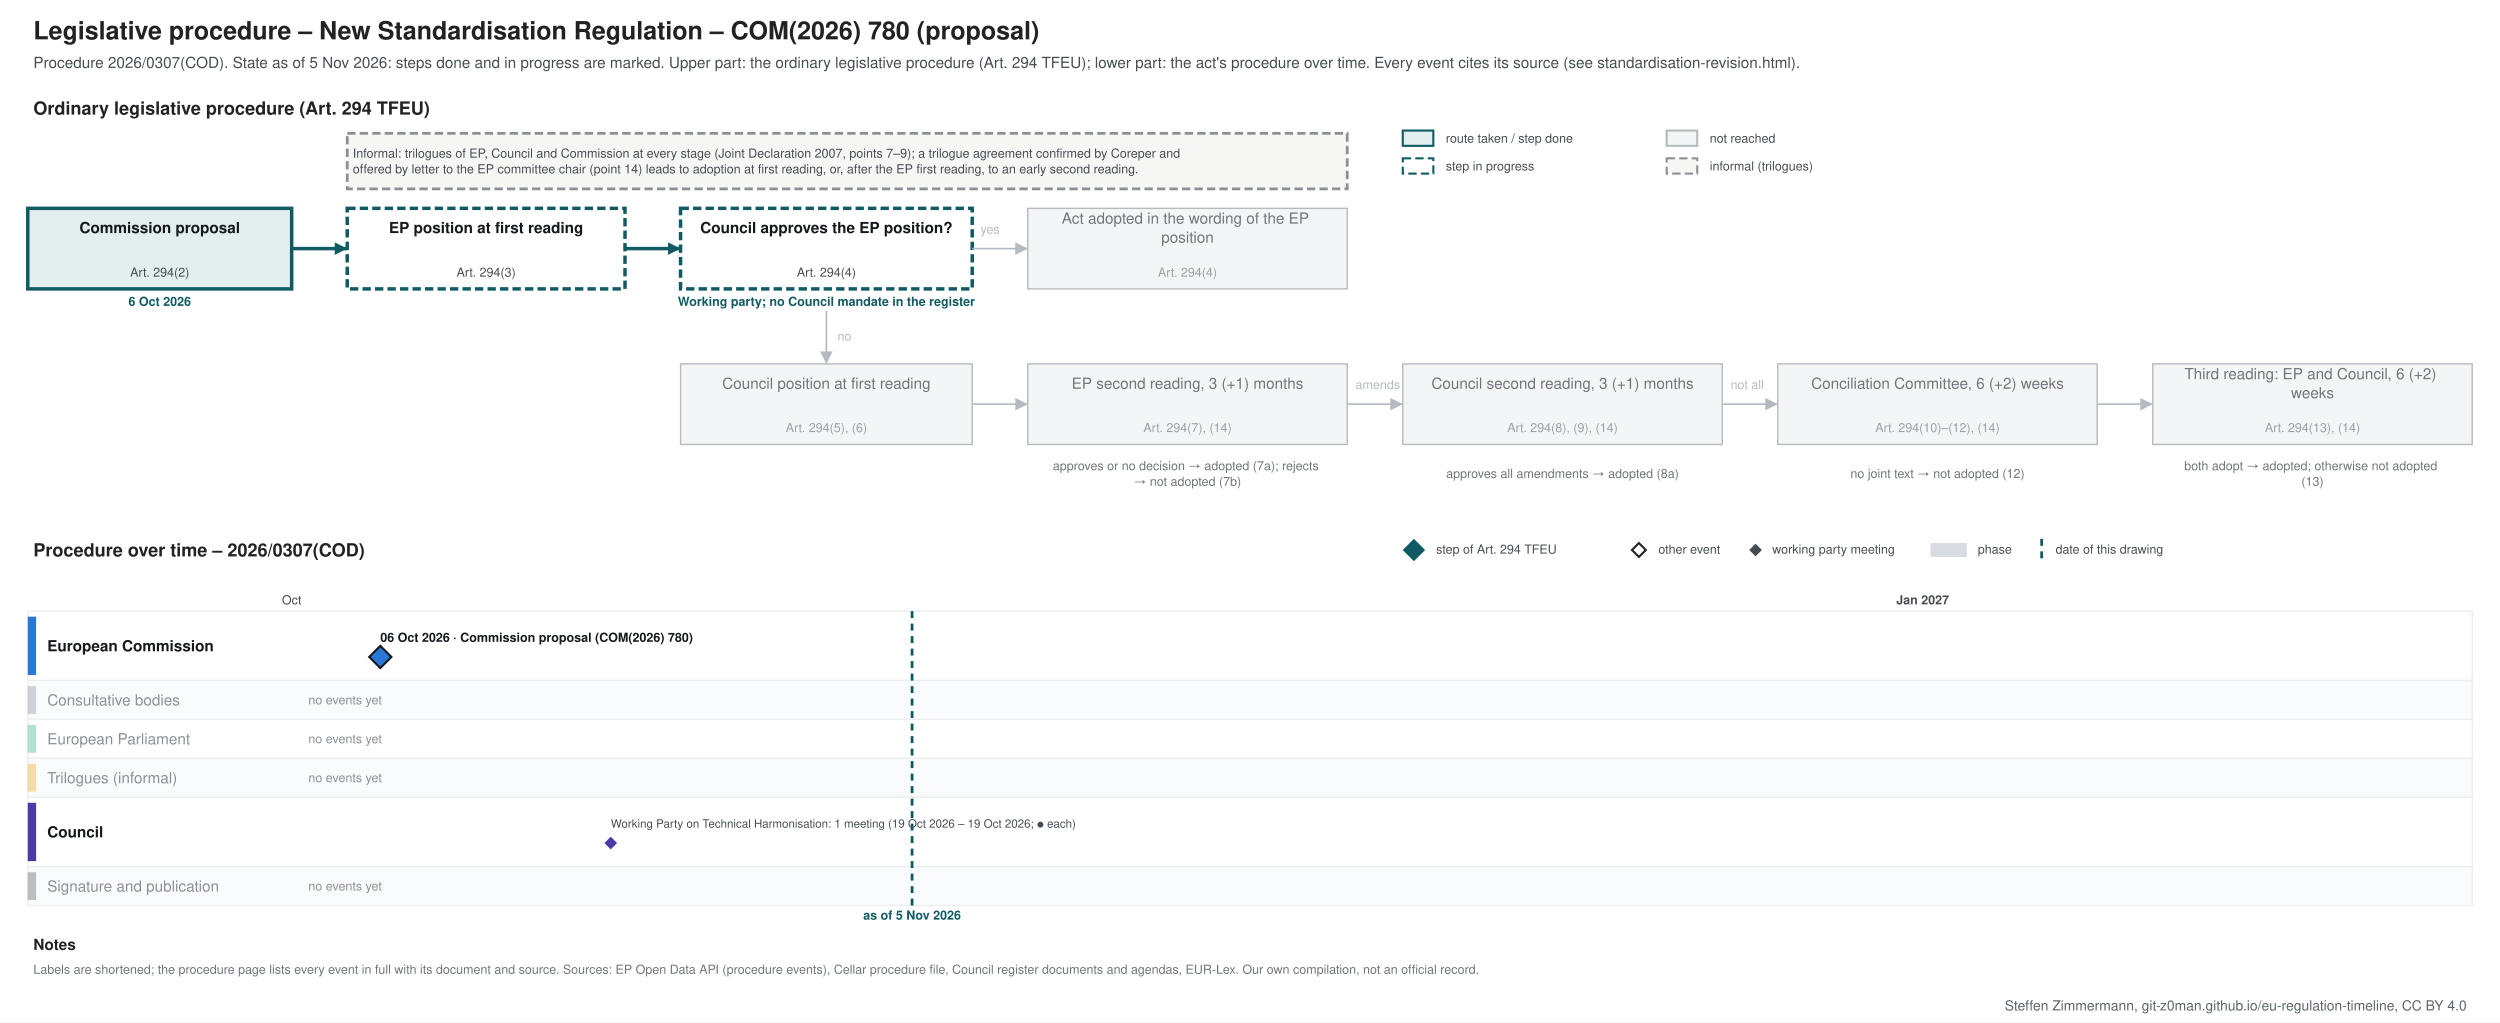
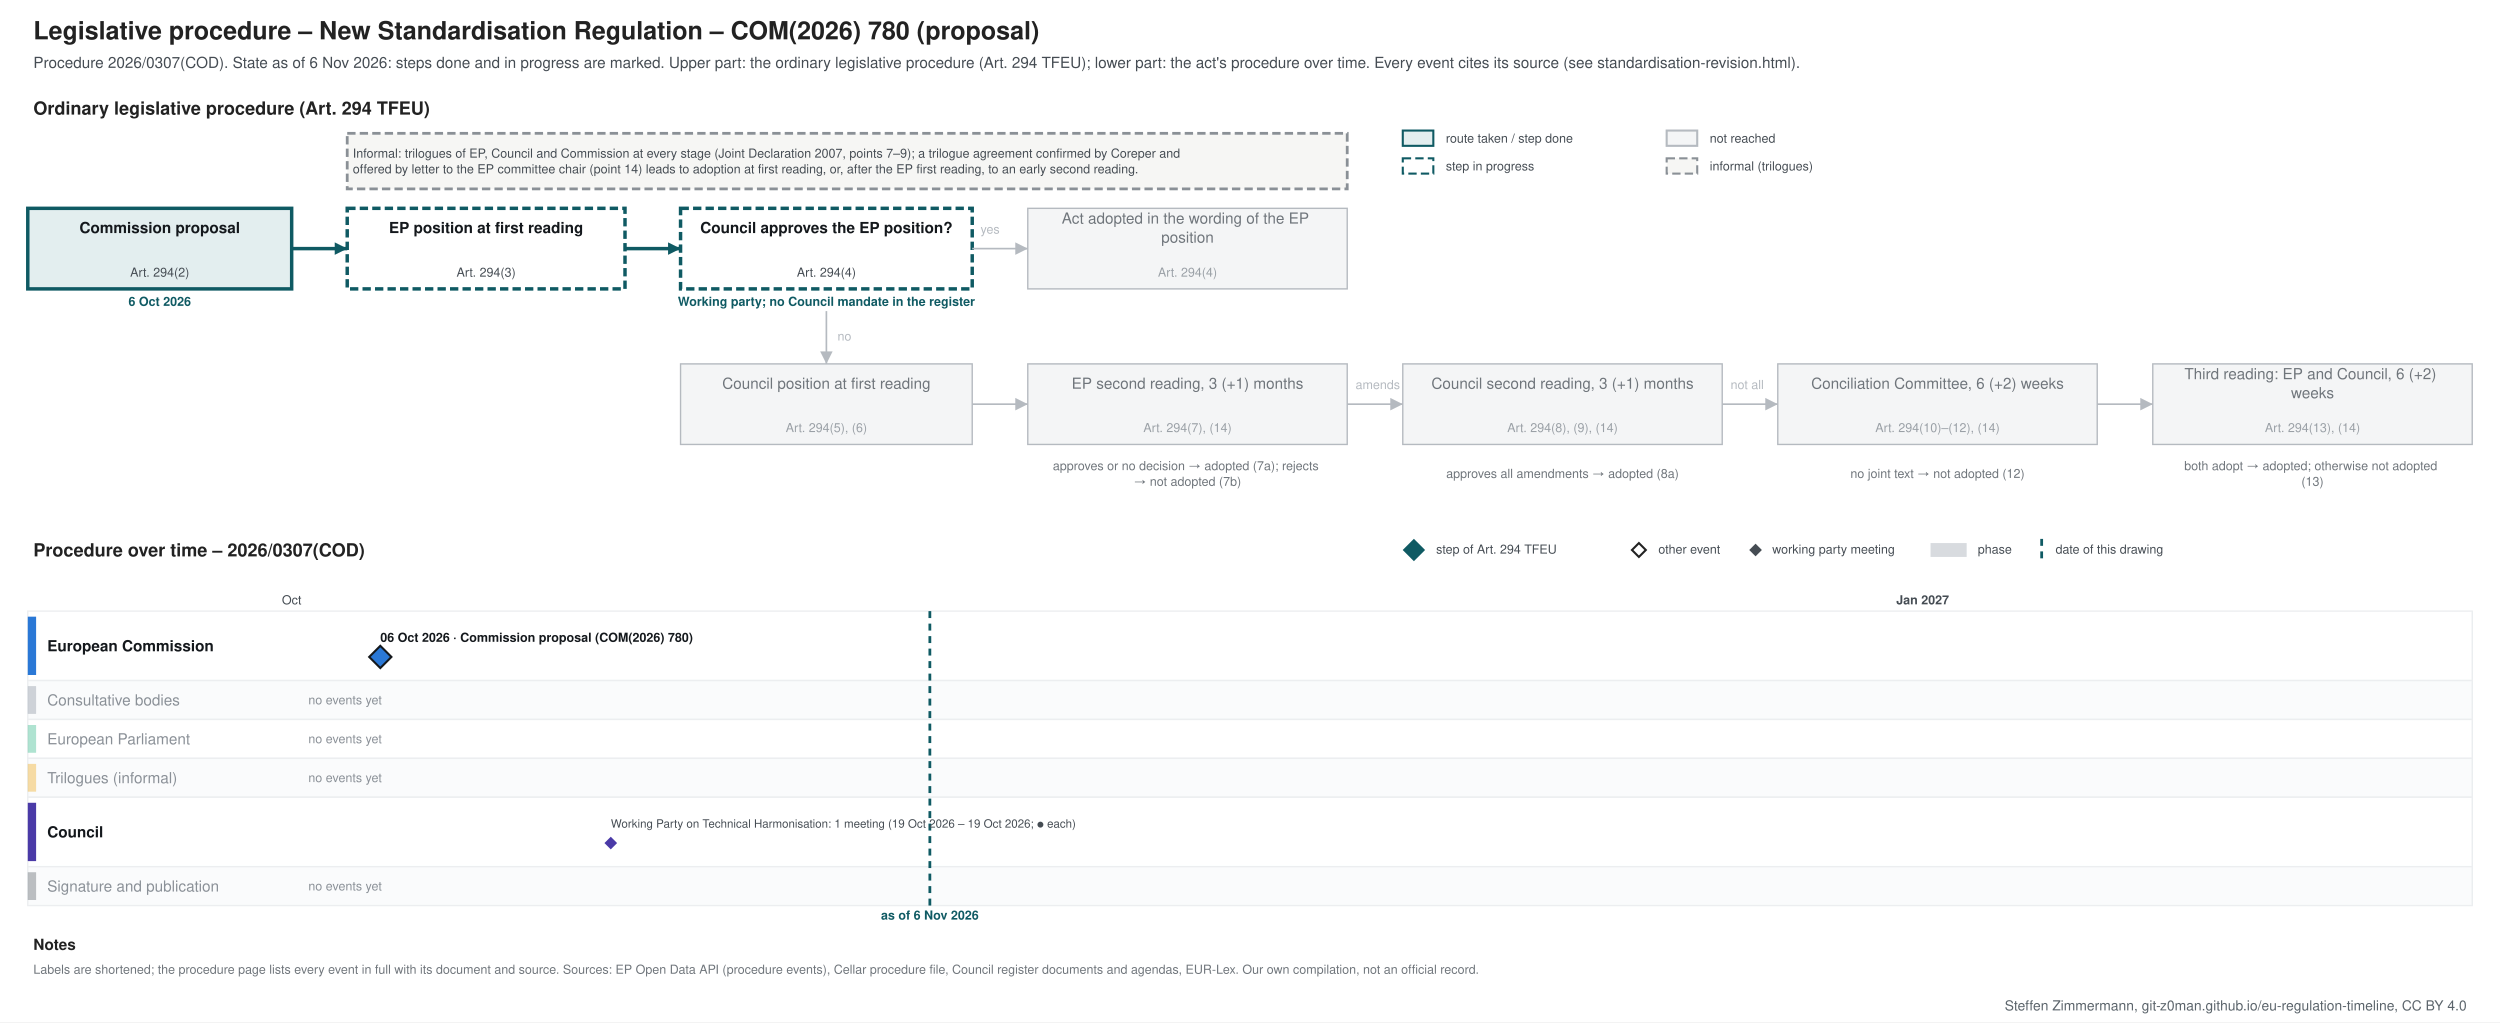
<svg xmlns="http://www.w3.org/2000/svg" xmlns:xlink="http://www.w3.org/1999/xlink" width="1800" height="736" viewBox="0 0 1800 736" font-family="&quot;Source Sans 3&quot;, Helvetica, Arial, sans-serif">
  <rect width="1800" height="736" fill="#ffffff" />
-   <g class="procedure" data-route="" data-state="ongoing" data-as_of="2026-11-05">
+   <g class="procedure" data-route="" data-state="ongoing" data-as_of="2026-11-06">
    <text font-size="18" fill="#222222" text-anchor="start" font-weight="bold">
      <tspan x="24.0" y="28.3">Legislative procedure – New Standardisation Regulation – COM(2026) 780 (proposal)</tspan>
    </text>
    <text font-size="11" fill="#454c53" text-anchor="start">
-       <tspan x="24.0" y="48.9">Procedure 2026/0307(COD). State as of 5 Nov 2026: steps done and in progress are marked. Upper part: the ordinary legislative procedure (Art. 294 TFEU); lower part: the act's procedure over time. Every event cites its source (see standardisation-revision.html).</tspan>
+       <tspan x="24.0" y="48.9">Procedure 2026/0307(COD). State as of 6 Nov 2026: steps done and in progress are marked. Upper part: the ordinary legislative procedure (Art. 294 TFEU); lower part: the act's procedure over time. Every event cites its source (see standardisation-revision.html).</tspan>
    </text>
    <text font-size="13" fill="#222222" text-anchor="start" font-weight="bold">
      <tspan x="24.0" y="82.5">Ordinary legislative procedure (Art. 294 TFEU)</tspan>
    </text>
    <rect x="1010.0" y="94.0" width="22.0" height="11.0" fill="#e3eeef" stroke="#0f5a63" stroke-width="1.5" />
    <text font-size="9" fill="#454c53" text-anchor="start">
      <tspan x="1041.0" y="102.7">route taken / step done</tspan>
    </text>
    <rect x="1010.0" y="114.0" width="22.0" height="11.0" fill="#ffffff" stroke="#0f5a63" stroke-dasharray="6 3" stroke-width="1.5" />
    <text font-size="9" fill="#454c53" text-anchor="start">
      <tspan x="1041.0" y="122.7">step in progress</tspan>
    </text>
    <rect x="1200.0" y="94.0" width="22.0" height="11.0" fill="#f4f5f6" stroke="#b5bac0" stroke-width="1.5" />
    <text font-size="9" fill="#454c53" text-anchor="start">
      <tspan x="1231.0" y="102.7">not reached</tspan>
    </text>
    <rect x="1200.0" y="114.0" width="22.0" height="11.0" fill="#f6f6f4" stroke="#8a9096" stroke-dasharray="6 3" stroke-width="1.5" />
    <text font-size="9" fill="#454c53" text-anchor="start">
      <tspan x="1231.0" y="122.7">informal (trilogues)</tspan>
    </text>
    <rect x="20.0" y="150.0" width="190.0" height="58.0" fill="#e3eeef" stroke="#0f5a63" stroke-width="2.5" />
    <text font-size="11" fill="#14181c" text-anchor="middle" font-weight="bold">
      <tspan x="115.0" y="167.8">Commission proposal</tspan>
    </text>
    <text font-size="9" fill="#454c53" text-anchor="middle">
      <tspan x="115.0" y="199.2">Art. 294(2)</tspan>
    </text>
    <text font-size="9" fill="#0f5a63" text-anchor="middle" font-weight="bold">
      <tspan x="115.0" y="220.2">6 Oct 2026</tspan>
    </text>
    <rect x="250.0" y="150.0" width="200.0" height="58.0" fill="#ffffff" stroke="#0f5a63" stroke-dasharray="6 3" stroke-width="2.5" />
    <text font-size="11" fill="#14181c" text-anchor="middle" font-weight="bold">
      <tspan x="350.0" y="167.8">EP position at first reading</tspan>
    </text>
    <text font-size="9" fill="#454c53" text-anchor="middle">
      <tspan x="350.0" y="199.2">Art. 294(3)</tspan>
    </text>
    <rect x="490.0" y="150.0" width="210.0" height="58.0" fill="#ffffff" stroke="#0f5a63" stroke-dasharray="6 3" stroke-width="2.5" />
    <text font-size="11" fill="#14181c" text-anchor="middle" font-weight="bold">
      <tspan x="595.0" y="167.8">Council approves the EP position?</tspan>
    </text>
    <text font-size="9" fill="#454c53" text-anchor="middle">
      <tspan x="595.0" y="199.2">Art. 294(4)</tspan>
    </text>
    <text font-size="9" fill="#0f5a63" text-anchor="middle" font-weight="bold">
      <tspan x="595.0" y="220.2">Working party; no Council mandate in the register</tspan>
    </text>
    <rect x="740.0" y="150.0" width="230.0" height="58.0" fill="#f4f5f6" stroke="#b5bac0" stroke-width="1" />
    <text font-size="11" fill="#6f757b" text-anchor="middle">
      <tspan x="855.0" y="161.0">Act adopted in the wording of the EP</tspan>
      <tspan x="855.0" y="174.7">position</tspan>
    </text>
    <text font-size="9" fill="#9aa0a6" text-anchor="middle">
      <tspan x="855.0" y="199.2">Art. 294(4)</tspan>
    </text>
    <rect x="490.0" y="262.0" width="210.0" height="58.0" fill="#f4f5f6" stroke="#b5bac0" stroke-width="1" />
    <text font-size="11" fill="#6f757b" text-anchor="middle">
      <tspan x="595.0" y="279.9">Council position at first reading</tspan>
    </text>
    <text font-size="9" fill="#9aa0a6" text-anchor="middle">
      <tspan x="595.0" y="311.1">Art. 294(5), (6)</tspan>
    </text>
    <rect x="740.0" y="262.0" width="230.0" height="58.0" fill="#f4f5f6" stroke="#b5bac0" stroke-width="1" />
    <text font-size="11" fill="#6f757b" text-anchor="middle">
      <tspan x="855.0" y="279.9">EP second reading, 3 (+1) months</tspan>
    </text>
    <text font-size="9" fill="#9aa0a6" text-anchor="middle">
      <tspan x="855.0" y="311.1">Art. 294(7), (14)</tspan>
    </text>
    <rect x="1010.0" y="262.0" width="230.0" height="58.0" fill="#f4f5f6" stroke="#b5bac0" stroke-width="1" />
    <text font-size="11" fill="#6f757b" text-anchor="middle">
      <tspan x="1125.0" y="279.9">Council second reading, 3 (+1) months</tspan>
    </text>
    <text font-size="9" fill="#9aa0a6" text-anchor="middle">
      <tspan x="1125.0" y="311.1">Art. 294(8), (9), (14)</tspan>
    </text>
    <rect x="1280.0" y="262.0" width="230.0" height="58.0" fill="#f4f5f6" stroke="#b5bac0" stroke-width="1" />
    <text font-size="11" fill="#6f757b" text-anchor="middle">
      <tspan x="1395.0" y="279.9">Conciliation Committee, 6 (+2) weeks</tspan>
    </text>
    <text font-size="9" fill="#9aa0a6" text-anchor="middle">
      <tspan x="1395.0" y="311.1">Art. 294(10)–(12), (14)</tspan>
    </text>
    <rect x="1550.0" y="262.0" width="230.0" height="58.0" fill="#f4f5f6" stroke="#b5bac0" stroke-width="1" />
    <text font-size="11" fill="#6f757b" text-anchor="middle">
      <tspan x="1665.0" y="273.0">Third reading: EP and Council, 6 (+2)</tspan>
      <tspan x="1665.0" y="286.7">weeks</tspan>
    </text>
    <text font-size="9" fill="#9aa0a6" text-anchor="middle">
      <tspan x="1665.0" y="311.1">Art. 294(13), (14)</tspan>
    </text>
    <text font-size="9" fill="#6f757b" text-anchor="middle">
      <tspan x="855.0" y="338.5">approves or no decision → adopted (7a); rejects</tspan>
      <tspan x="855.0" y="349.8">→ not adopted (7b)</tspan>
    </text>
    <text font-size="9" fill="#6f757b" text-anchor="middle">
      <tspan x="1125.0" y="344.1">approves all amendments → adopted (8a)</tspan>
    </text>
    <text font-size="9" fill="#6f757b" text-anchor="middle">
      <tspan x="1395.0" y="344.1">no joint text → not adopted (12)</tspan>
    </text>
    <text font-size="9" fill="#6f757b" text-anchor="middle">
      <tspan x="1665.0" y="338.5">both adopt → adopted; otherwise not adopted</tspan>
      <tspan x="1665.0" y="349.8">(13)</tspan>
    </text>
    <polyline points="210.0,179.0 250.0,179.0" fill="none" stroke="#0f5a63" stroke-width="2.5" />
    <polygon points="250.0,179.0 241.0,183.5 241.0,174.5" fill="#0f5a63" />
    <polyline points="450.0,179.0 490.0,179.0" fill="none" stroke="#0f5a63" stroke-width="2.5" />
    <polygon points="490.0,179.0 481.0,183.5 481.0,174.5" fill="#0f5a63" />
    <polyline points="700.0,179.0 740.0,179.0" fill="none" stroke="#b5bac0" stroke-width="1.2" />
    <polygon points="740.0,179.0 731.0,183.5 731.0,174.5" fill="#b5bac0" />
    <text font-size="9" fill="#b5bac0" text-anchor="start">
      <tspan x="706.0" y="168.2">yes</tspan>
    </text>
    <polyline points="595.0,224.0 595.0,262.0" fill="none" stroke="#b5bac0" stroke-width="1.2" />
    <polygon points="595.0,262.0 590.5,253.0 599.5,253.0" fill="#b5bac0" />
    <text font-size="9" fill="#b5bac0" text-anchor="start">
      <tspan x="603.0" y="245.2">no</tspan>
    </text>
    <polyline points="700.0,291.0 740.0,291.0" fill="none" stroke="#b5bac0" stroke-width="1.2" />
    <polygon points="740.0,291.0 731.0,295.5 731.0,286.5" fill="#b5bac0" />
    <polyline points="970.0,291.0 1010.0,291.0" fill="none" stroke="#b5bac0" stroke-width="1.2" />
    <polygon points="1010.0,291.0 1001.0,295.5 1001.0,286.5" fill="#b5bac0" />
    <polyline points="1240.0,291.0 1280.0,291.0" fill="none" stroke="#b5bac0" stroke-width="1.2" />
    <polygon points="1280.0,291.0 1271.0,295.5 1271.0,286.5" fill="#b5bac0" />
    <polyline points="1510.0,291.0 1550.0,291.0" fill="none" stroke="#b5bac0" stroke-width="1.2" />
    <polygon points="1550.0,291.0 1541.0,295.5 1541.0,286.5" fill="#b5bac0" />
    <text font-size="9" fill="#b5bac0" text-anchor="start">
      <tspan x="976.0" y="280.1">amends</tspan>
    </text>
    <text font-size="9" fill="#b5bac0" text-anchor="start">
      <tspan x="1246.0" y="280.1">not all</tspan>
    </text>
    <rect x="250.0" y="96.0" width="720.0" height="40.0" fill="#f6f6f4" stroke="#8a9096" stroke-dasharray="6 3" stroke-width="2" />
    <text font-size="9" fill="#454c53" text-anchor="start">
      <tspan x="254.0" y="113.5">Informal: trilogues of EP, Council and Commission at every stage (Joint Declaration 2007, points 7–9); a trilogue agreement confirmed by Coreper and</tspan>
      <tspan x="254.0" y="124.8">offered by letter to the EP committee chair (point 14) leads to adoption at first reading, or, after the EP first reading, to an early second reading.</tspan>
    </text>
    <text font-size="13" fill="#222222" text-anchor="start" font-weight="bold">
      <tspan x="24.0" y="400.6">Procedure over time – 2026/0307(COD)</tspan>
    </text>
    <polygon points="1018,389 1025,396 1018,403 1011,396" fill="#0f5a63" stroke="#0f5a63" stroke-width="1.5" />
    <text font-size="9" fill="#454c53" text-anchor="start">
      <tspan x="1034.0" y="398.6">step of Art. 294 TFEU</tspan>
    </text>
    <polygon points="1180,391 1185,396 1180,401 1175,396" fill="#ffffff" stroke="#222222" stroke-width="1.5" />
    <text font-size="9" fill="#454c53" text-anchor="start">
      <tspan x="1194.0" y="398.6">other event</tspan>
    </text>
    <polygon points="1264,392.5 1267.5,396 1264,399.5 1260.5,396" fill="#454c53" stroke="#454c53" stroke-width="1.5" />
    <text font-size="9" fill="#454c53" text-anchor="start">
      <tspan x="1276.0" y="398.6">working party meeting</tspan>
    </text>
    <rect x="1390.0" y="391.0" width="26.0" height="10.0" fill="#7b8794" stroke="none" opacity="0.3" />
    <text font-size="9" fill="#454c53" text-anchor="start">
      <tspan x="1424.0" y="398.6">phase</tspan>
    </text>
    <line x1="1470.0" y1="388.0" x2="1470.0" y2="403.0" stroke="#0f5a63" stroke-width="2" stroke-dasharray="5 4" />
    <text font-size="9" fill="#454c53" text-anchor="start">
      <tspan x="1480.0" y="398.6">date of this drawing</tspan>
    </text>
    <line x1="210.0" y1="440.0" x2="210.0" y2="652.0" stroke="#e3e6e9" stroke-width="1" />
    <text font-size="9" fill="#454c53" text-anchor="middle">
      <tspan x="210.0" y="435.1">Oct</tspan>
    </text>
    <line x1="605.7" y1="440.0" x2="605.7" y2="652.0" stroke="#e3e6e9" stroke-width="1" />
    <line x1="988.6" y1="440.0" x2="988.6" y2="652.0" stroke="#e3e6e9" stroke-width="1" />
    <line x1="1384.3" y1="440.0" x2="1384.3" y2="652.0" stroke="#b5bac0" stroke-width="1" />
    <text font-size="9" fill="#454c53" text-anchor="middle" font-weight="bold">
      <tspan x="1384.3" y="435.1">Jan 2027</tspan>
    </text>
    <line x1="1780.0" y1="440.0" x2="1780.0" y2="652.0" stroke="#e3e6e9" stroke-width="1" />
    <rect x="20.0" y="440.0" width="1760.0" height="50.0" fill="#ffffff" stroke="#eceef0" />
    <rect x="20.0" y="444.0" width="6.0" height="42.0" fill="#2a78d6" stroke="none" />
    <text font-size="11" fill="#14181c" text-anchor="start" font-weight="bold">
      <tspan x="34.0" y="468.9">European Commission</tspan>
    </text>
    <rect x="20.0" y="490.0" width="1760.0" height="28.0" fill="#fafbfc" stroke="#eceef0" />
    <rect x="20.0" y="494.0" width="6.0" height="20.0" fill="#7b8794" stroke="none" opacity="0.35" />
    <text font-size="11" fill="#8a9097" text-anchor="start">
      <tspan x="34.0" y="507.9">Consultative bodies</tspan>
    </text>
    <text font-size="9" fill="#8a9097" text-anchor="start">
      <tspan x="222.0" y="507.1">no events yet</tspan>
    </text>
    <rect x="20.0" y="518.0" width="1760.0" height="28.0" fill="#ffffff" stroke="#eceef0" />
    <rect x="20.0" y="522.0" width="6.0" height="20.0" fill="#1baf7a" stroke="none" opacity="0.35" />
    <text font-size="11" fill="#8a9097" text-anchor="start">
      <tspan x="34.0" y="535.9">European Parliament</tspan>
    </text>
    <text font-size="9" fill="#8a9097" text-anchor="start">
      <tspan x="222.0" y="535.1">no events yet</tspan>
    </text>
    <rect x="20.0" y="546.0" width="1760.0" height="28.0" fill="#fafbfc" stroke="#eceef0" />
    <rect x="20.0" y="550.0" width="6.0" height="20.0" fill="#eda100" stroke="none" opacity="0.35" />
    <text font-size="11" fill="#8a9097" text-anchor="start">
      <tspan x="34.0" y="563.9">Trilogues (informal)</tspan>
    </text>
    <text font-size="9" fill="#8a9097" text-anchor="start">
      <tspan x="222.0" y="563.1">no events yet</tspan>
    </text>
    <rect x="20.0" y="574.0" width="1760.0" height="50.0" fill="#ffffff" stroke="#eceef0" />
    <rect x="20.0" y="578.0" width="6.0" height="42.0" fill="#4a3aa7" stroke="none" />
    <text font-size="11" fill="#14181c" text-anchor="start" font-weight="bold">
      <tspan x="34.0" y="602.9">Council</tspan>
    </text>
    <rect x="20.0" y="624.0" width="1760.0" height="28.0" fill="#fafbfc" stroke="#eceef0" />
    <rect x="20.0" y="628.0" width="6.0" height="20.0" fill="#454c53" stroke="none" opacity="0.35" />
    <text font-size="11" fill="#8a9097" text-anchor="start">
      <tspan x="34.0" y="641.9">Signature and publication</tspan>
    </text>
    <text font-size="9" fill="#8a9097" text-anchor="start">
      <tspan x="222.0" y="641.1">no events yet</tspan>
    </text>
-     <line x1="656.7" y1="440.0" x2="656.7" y2="652.0" stroke="#0f5a63" stroke-width="2" stroke-dasharray="5 4" />
+     <line x1="669.5" y1="440.0" x2="669.5" y2="652.0" stroke="#0f5a63" stroke-width="2" stroke-dasharray="5 4" />
    <text font-size="9" fill="#0f5a63" text-anchor="middle" font-weight="bold">
-       <tspan x="656.7" y="662.1">as of 5 Nov 2026</tspan>
+       <tspan x="669.5" y="662.1">as of 6 Nov 2026</tspan>
    </text>
    <rect x="269.8" y="453.0" width="253.0" height="12.0" fill="#ffffff" />
    <a xlink:href="https://eur-lex.europa.eu/legal-content/EN/TXT/?uri=CELEX:52026PC0780" target="_blank">
      <text font-size="9" fill="#14181c" text-anchor="start" font-weight="bold">
        <tspan x="273.8" y="462.1">06 Oct 2026 · Commission proposal (COM(2026) 780)</tspan>
      </text>
    </a>
    <a xlink:href="https://eur-lex.europa.eu/legal-content/EN/TXT/?uri=CELEX:52026PC0780" target="_blank">
      <polygon points="273.821,465 281.821,473 273.821,481 265.821,473" fill="#2a78d6" stroke="#14181c" stroke-width="1.5" />
    </a>
    <text font-size="8.3" fill="#454c53" text-anchor="start">
      <tspan x="439.8" y="595.9">Working Party on Technical Harmonisation: 1 meeting (19 Oct 2026 – 19 Oct 2026; ● each)</tspan>
    </text>
    <a xlink:href="https://data.consilium.europa.eu/doc/document/CM-4544-2026-REV-1/en/pdf" target="_blank">
      <polygon points="439.756,603.5 443.256,607 439.756,610.5 436.256,607" fill="#4a3aa7" stroke="#4a3aa7" stroke-width="1.5" />
    </a>
    <text font-size="11" fill="#222222" text-anchor="start" font-weight="bold">
      <tspan x="24.0" y="683.9">Notes</tspan>
    </text>
    <text font-size="9" fill="#6f757b" text-anchor="start">
      <tspan x="24.0" y="701.1">Labels are shortened; the procedure page lists every event in full with its document and source. Sources: EP Open Data API (procedure events), Cellar procedure file, Council register documents and agendas, EUR-Lex. Our own compilation, not an official record.</tspan>
    </text>
  </g>
  <text font-size="10" fill="#5b646b" text-anchor="end">
    <tspan x="1776.0" y="727.5">Steffen Zimmermann, git-z0man.github.io/eu-regulation-timeline, CC BY 4.0</tspan>
  </text>
</svg>
